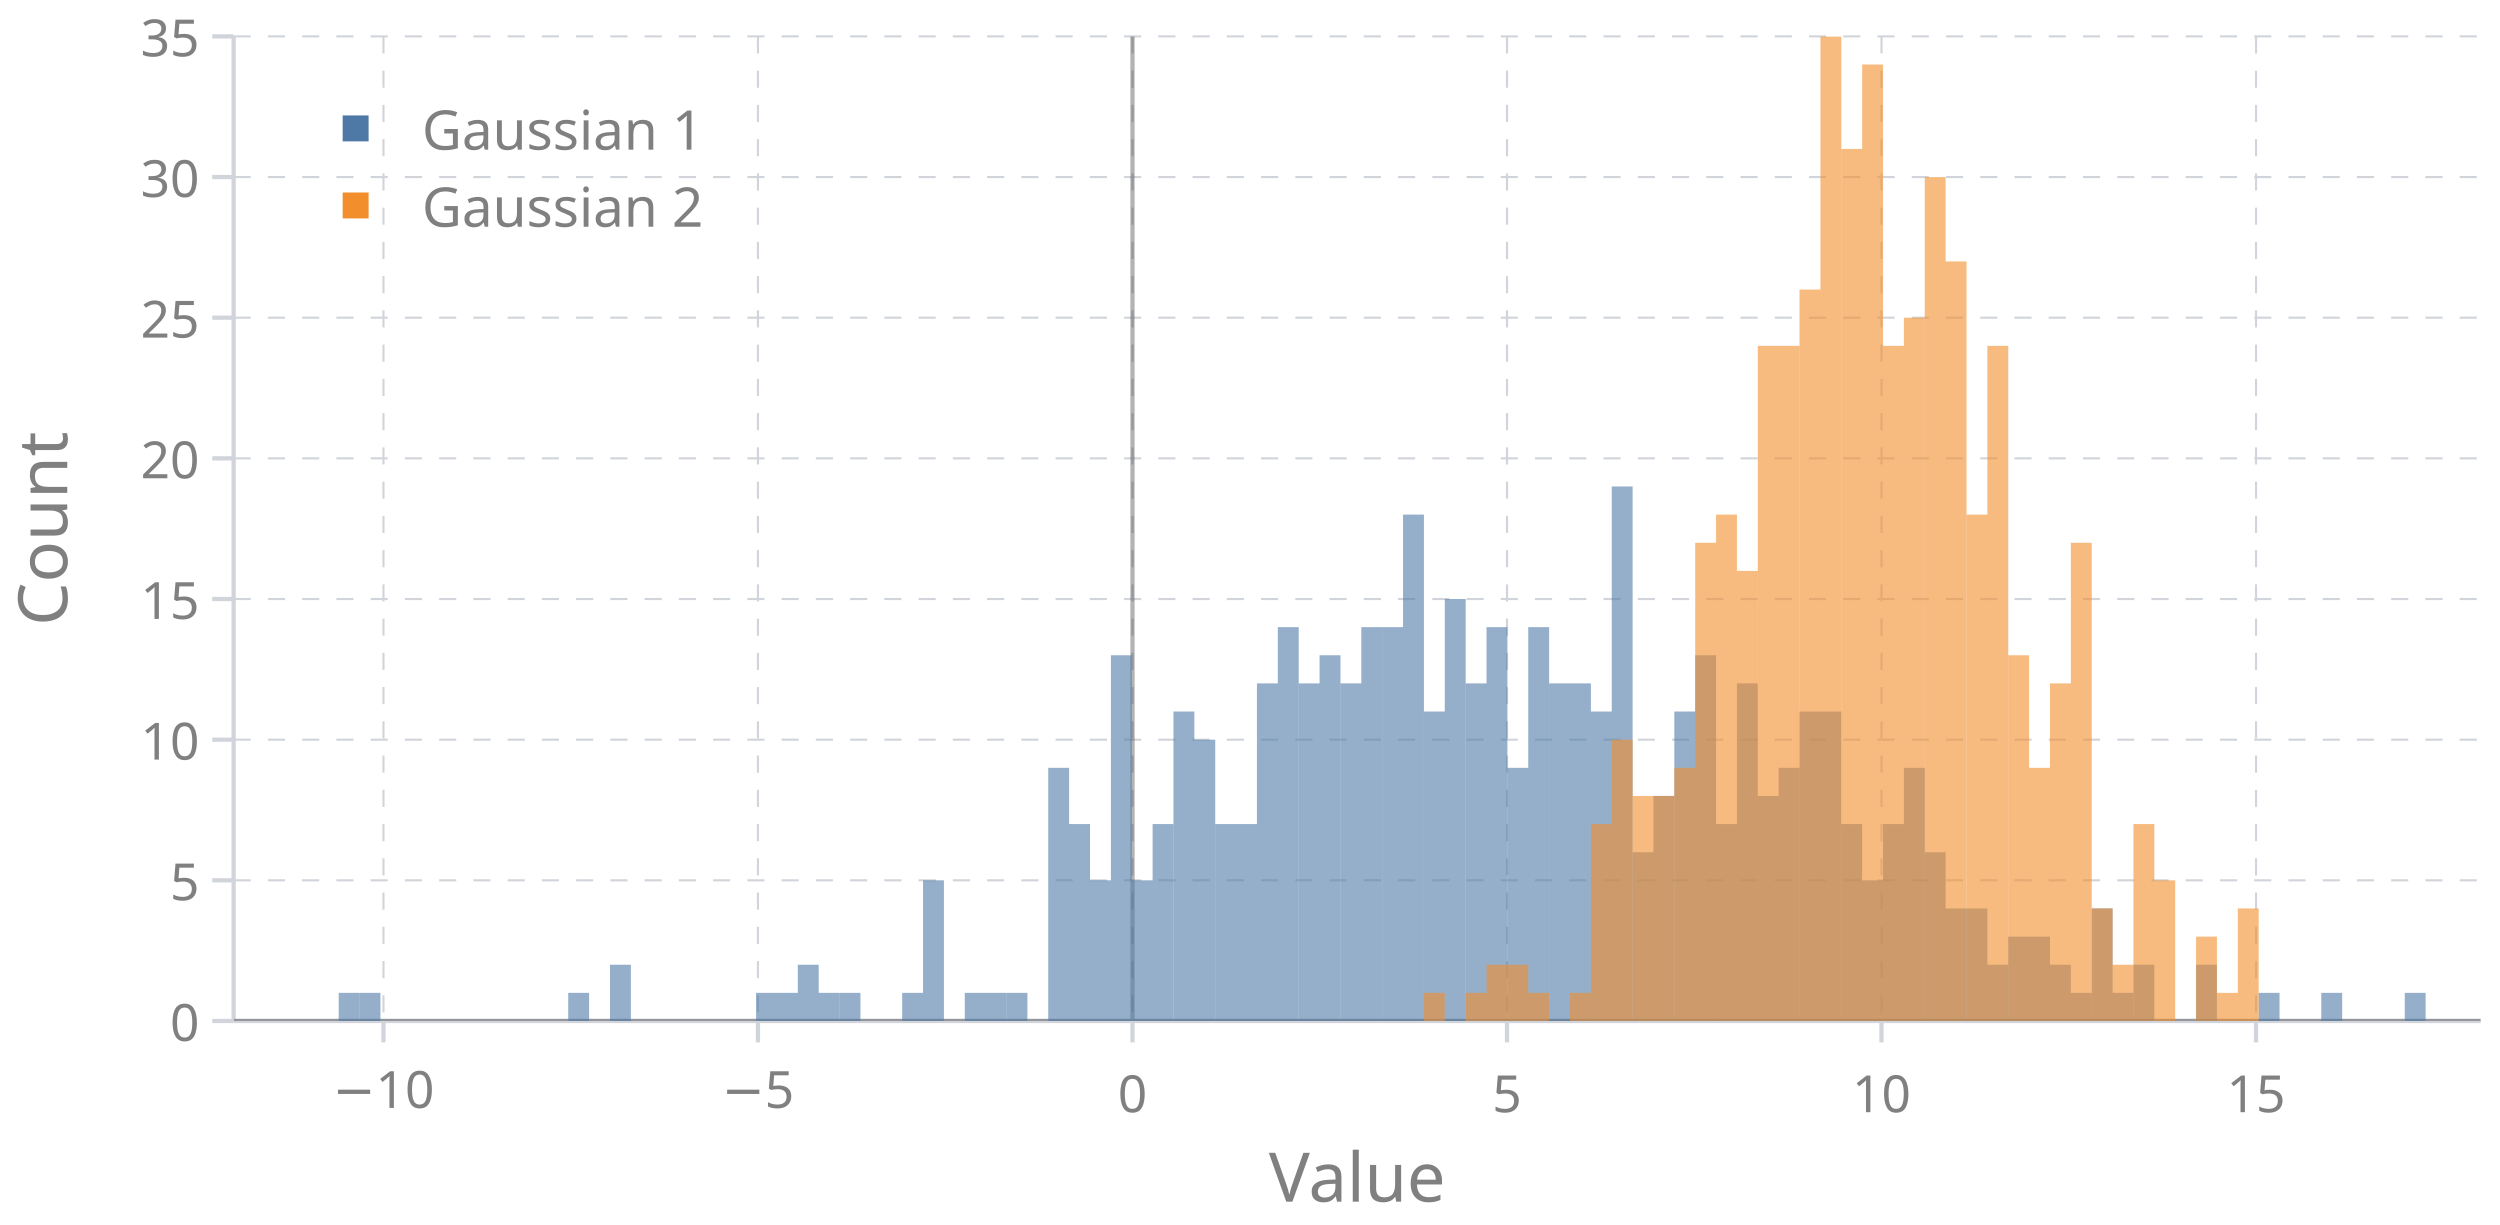
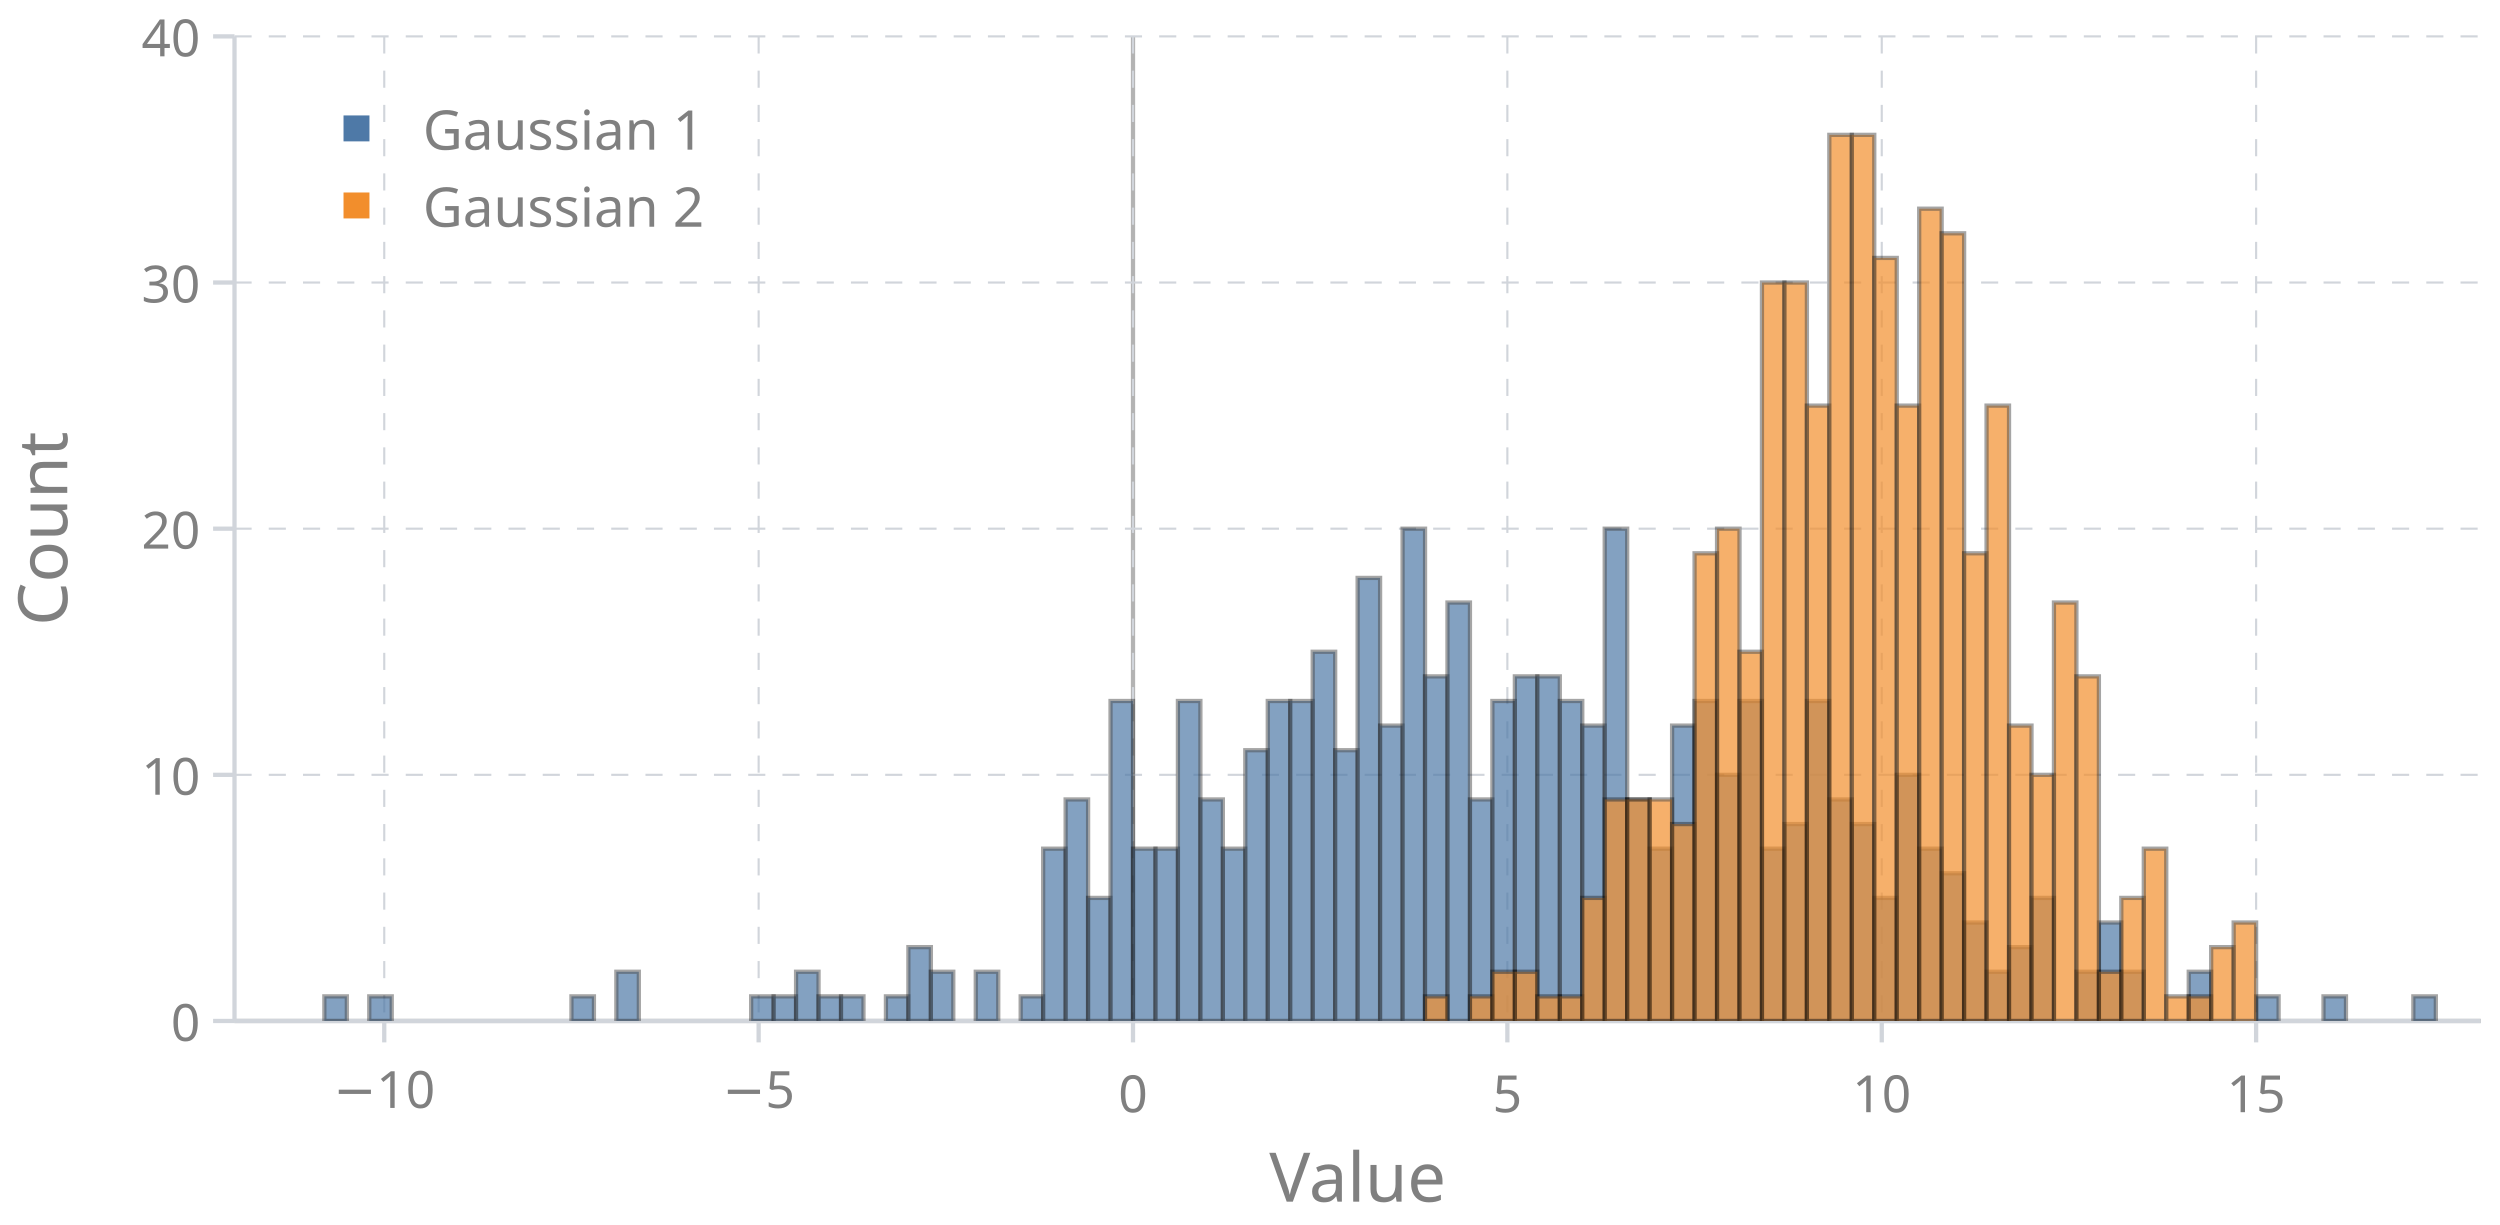
- <svg xmlns="http://www.w3.org/2000/svg" width="584" height="286" fill="gray" font-family="system-ui, sans-serif" font-size="16" viewBox="8.5 11.5 584 286">
+ <svg xmlns="http://www.w3.org/2000/svg" fill="rgb(128, 128, 128)" font-family="system-ui, sans-serif" font-size="16" viewBox="8.5 11.5 584 286" width="584" height="286">
  <defs>
-     <clipPath id="a">
-       <path d="M63.08 20H588v230H63.08z" />
+     <clipPath id="histogram-clip-1053150e-7093-4268-8477-145a706df3ff">
+       <rect x="63.28" y="20" width="524.72" height="230" />
    </clipPath>
  </defs>
-   <g class="x-axis" style="--tick-font-default:clamp(12px, calc(0.03 * 100cqmin), 0.8em)">
-     <path stroke="#d1d5db" d="M63.08 250H588" />
-     <g class="tick">
-       <path stroke="#d1d5db" stroke-dasharray="4" stroke-width=".5" d="M98.08 20v230" />
-       <path stroke="#d1d5db" d="M98.08 250v5" />
-       <text y="12" dominant-baseline="hanging" font-size="12" text-anchor="middle" transform="translate(98.08 250)">
+   <line class="zero-line" x1="273.17" x2="273.17" y1="20" y2="250" stroke="rgb(0, 0, 0)" opacity="0.3" />
+   <line class="zero-line" x1="63.28" x2="588" y1="250" y2="250" stroke="rgb(0, 0, 0)" opacity="0.3" />
+   <g class="x-axis" style="--tick-font-default: clamp(12px, calc(0.03 * 100cqmin), 0.8em);">
+     <line x1="63.28" x2="588" y1="250" y2="250" stroke="rgb(209, 213, 219)" />
+     <g class="tick" transform="translate(98.26, 250)">
+       <line y1="-230" y2="0" stroke="rgb(209, 213, 219)" stroke-dasharray="4" stroke-width="0.5" />
+       <line y1="0" y2="5" stroke="rgb(209, 213, 219)" />
+       <text x="0" y="12" text-anchor="middle" dominant-baseline="hanging" font-size="12">
        <tspan x="0" dy="0">−10</tspan>
      </text>
    </g>
-     <g class="tick">
-       <path stroke="#d1d5db" stroke-dasharray="4" stroke-width=".5" d="M185.56 20v230" />
-       <path stroke="#d1d5db" d="M185.56 250v5" />
-       <text y="12" dominant-baseline="hanging" font-size="12" text-anchor="middle" transform="translate(185.56 250)">
+     <g class="tick" transform="translate(185.72, 250)">
+       <line y1="-230" y2="0" stroke="rgb(209, 213, 219)" stroke-dasharray="4" stroke-width="0.5" />
+       <line y1="0" y2="5" stroke="rgb(209, 213, 219)" />
+       <text x="0" y="12" text-anchor="middle" dominant-baseline="hanging" font-size="12">
        <tspan x="0" dy="0">−5</tspan>
      </text>
    </g>
-     <g class="tick">
-       <path stroke="#d1d5db" stroke-dasharray="4" stroke-width=".5" d="M273.05 20v230" />
-       <path stroke="#d1d5db" d="M273.05 250v5" />
-       <text y="12" dominant-baseline="hanging" font-size="12" text-anchor="middle" transform="translate(273.05 250)">
+     <g class="tick" transform="translate(273.17, 250)">
+       <line y1="-230" y2="0" stroke="rgb(209, 213, 219)" stroke-dasharray="4" stroke-width="0.5" />
+       <line y1="0" y2="5" stroke="rgb(209, 213, 219)" />
+       <text x="0" y="12" text-anchor="middle" dominant-baseline="hanging" font-size="12">
        <tspan x="0" dy="0">0</tspan>
      </text>
    </g>
-     <g class="tick">
-       <path stroke="#d1d5db" stroke-dasharray="4" stroke-width=".5" d="M360.54 20v230" />
-       <path stroke="#d1d5db" d="M360.54 250v5" />
-       <text y="12" dominant-baseline="hanging" font-size="12" text-anchor="middle" transform="translate(360.54 250)">
+     <g class="tick" transform="translate(360.62, 250)">
+       <line y1="-230" y2="0" stroke="rgb(209, 213, 219)" stroke-dasharray="4" stroke-width="0.5" />
+       <line y1="0" y2="5" stroke="rgb(209, 213, 219)" />
+       <text x="0" y="12" text-anchor="middle" dominant-baseline="hanging" font-size="12">
        <tspan x="0" dy="0">5</tspan>
      </text>
    </g>
-     <g class="tick">
-       <path stroke="#d1d5db" stroke-dasharray="4" stroke-width=".5" d="M448.02 20v230" />
-       <path stroke="#d1d5db" d="M448.02 250v5" />
-       <text y="12" dominant-baseline="hanging" font-size="12" text-anchor="middle" transform="translate(448.02 250)">
+     <g class="tick" transform="translate(448.08, 250)">
+       <line y1="-230" y2="0" stroke="rgb(209, 213, 219)" stroke-dasharray="4" stroke-width="0.5" />
+       <line y1="0" y2="5" stroke="rgb(209, 213, 219)" />
+       <text x="0" y="12" text-anchor="middle" dominant-baseline="hanging" font-size="12">
        <tspan x="0" dy="0">10</tspan>
      </text>
    </g>
-     <g class="tick">
-       <path stroke="#d1d5db" stroke-dasharray="4" stroke-width=".5" d="M535.51 20v230" />
-       <path stroke="#d1d5db" d="M535.51 250v5" />
-       <text y="12" dominant-baseline="hanging" font-size="12" text-anchor="middle" transform="translate(535.51 250)">
+     <g class="tick" transform="translate(535.53, 250)">
+       <line y1="-230" y2="0" stroke="rgb(209, 213, 219)" stroke-dasharray="4" stroke-width="0.5" />
+       <line y1="0" y2="5" stroke="rgb(209, 213, 219)" />
+       <text x="0" y="12" text-anchor="middle" dominant-baseline="hanging" font-size="12">
        <tspan x="0" dy="0">15</tspan>
      </text>
    </g>
-     <text x="325.54" y="286" class="axis-label x-label" dominant-baseline="central" text-anchor="middle">
-       <tspan x="325.54" y="286">
-         <tspan>Value</tspan>
-       </tspan>
-     </text>
-   </g>
-   <g class="y-axis" style="--tick-font-default:clamp(12px, calc(0.03 * 100cqmin), 0.8em)">
-     <path stroke="#d1d5db" d="M63.08 20v230" />
-     <g class="tick">
-       <path stroke="#d1d5db" stroke-dasharray="4" stroke-width=".5" d="M63.08 250H588" />
-       <path stroke="#d1d5db" d="M58.08 250h5" />
-       <text x="-8" dominant-baseline="central" font-size="12" text-anchor="end" transform="translate(63.08 250)">
+     <g>
+       <text dominant-baseline="central" text-anchor="middle" class="axis-label x-label" x="325.64" y="286">
+         <tspan x="325.64" y="286">
+           <tspan>Value</tspan>
+         </tspan>
+       </text>
+     </g>
+   </g>
+   <g class="y-axis" style="--tick-font-default: clamp(12px, calc(0.03 * 100cqmin), 0.8em);">
+     <line x1="63.28" x2="63.28" y1="20" y2="250" stroke="rgb(209, 213, 219)" />
+     <g class="tick" transform="translate(63.28, 250)">
+       <line x1="0" x2="524.72" stroke="rgb(209, 213, 219)" stroke-dasharray="4" stroke-width="0.5" />
+       <line x1="-5" x2="0" stroke="rgb(209, 213, 219)" />
+       <text x="-8" y="0" text-anchor="end" dominant-baseline="central" font-size="12">
        <tspan x="-8" dy="0">0</tspan>
      </text>
    </g>
-     <g class="tick">
-       <path stroke="#d1d5db" stroke-dasharray="4" stroke-width=".5" d="M63.08 217.14H588" />
-       <path stroke="#d1d5db" d="M58.08 217.14h5" />
-       <text x="-8" dominant-baseline="central" font-size="12" text-anchor="end" transform="translate(63.08 217.14)">
-         <tspan x="-8" dy="0">5</tspan>
-       </text>
-     </g>
-     <g class="tick">
-       <path stroke="#d1d5db" stroke-dasharray="4" stroke-width=".5" d="M63.08 184.29H588" />
-       <path stroke="#d1d5db" d="M58.08 184.29h5" />
-       <text x="-8" dominant-baseline="central" font-size="12" text-anchor="end" transform="translate(63.08 184.29)">
+     <g class="tick" transform="translate(63.28, 192.5)">
+       <line x1="0" x2="524.72" stroke="rgb(209, 213, 219)" stroke-dasharray="4" stroke-width="0.5" />
+       <line x1="-5" x2="0" stroke="rgb(209, 213, 219)" />
+       <text x="-8" y="0" text-anchor="end" dominant-baseline="central" font-size="12">
        <tspan x="-8" dy="0">10</tspan>
      </text>
    </g>
-     <g class="tick">
-       <path stroke="#d1d5db" stroke-dasharray="4" stroke-width=".5" d="M63.08 151.43H588" />
-       <path stroke="#d1d5db" d="M58.08 151.43h5" />
-       <text x="-8" dominant-baseline="central" font-size="12" text-anchor="end" transform="translate(63.08 151.43)">
-         <tspan x="-8" dy="0">15</tspan>
-       </text>
-     </g>
-     <g class="tick">
-       <path stroke="#d1d5db" stroke-dasharray="4" stroke-width=".5" d="M63.08 118.57H588" />
-       <path stroke="#d1d5db" d="M58.08 118.57h5" />
-       <text x="-8" dominant-baseline="central" font-size="12" text-anchor="end" transform="translate(63.08 118.57)">
+     <g class="tick" transform="translate(63.28, 135)">
+       <line x1="0" x2="524.72" stroke="rgb(209, 213, 219)" stroke-dasharray="4" stroke-width="0.5" />
+       <line x1="-5" x2="0" stroke="rgb(209, 213, 219)" />
+       <text x="-8" y="0" text-anchor="end" dominant-baseline="central" font-size="12">
        <tspan x="-8" dy="0">20</tspan>
      </text>
    </g>
-     <g class="tick">
-       <path stroke="#d1d5db" stroke-dasharray="4" stroke-width=".5" d="M63.08 85.71H588" />
-       <path stroke="#d1d5db" d="M58.08 85.71h5" />
-       <text x="-8" dominant-baseline="central" font-size="12" text-anchor="end" transform="translate(63.08 85.71)">
-         <tspan x="-8" dy="0">25</tspan>
-       </text>
-     </g>
-     <g class="tick">
-       <path stroke="#d1d5db" stroke-dasharray="4" stroke-width=".5" d="M63.08 52.86H588" />
-       <path stroke="#d1d5db" d="M58.08 52.86h5" />
-       <text x="-8" dominant-baseline="central" font-size="12" text-anchor="end" transform="translate(63.08 52.86)">
+     <g class="tick" transform="translate(63.28, 77.5)">
+       <line x1="0" x2="524.72" stroke="rgb(209, 213, 219)" stroke-dasharray="4" stroke-width="0.5" />
+       <line x1="-5" x2="0" stroke="rgb(209, 213, 219)" />
+       <text x="-8" y="0" text-anchor="end" dominant-baseline="central" font-size="12">
        <tspan x="-8" dy="0">30</tspan>
      </text>
    </g>
-     <g class="tick">
-       <path stroke="#d1d5db" stroke-dasharray="4" stroke-width=".5" d="M63.08 20H588" />
-       <path stroke="#d1d5db" d="M58.08 20h5" />
-       <text x="-8" dominant-baseline="central" font-size="12" text-anchor="end" transform="translate(63.08 20)">
-         <tspan x="-8" dy="0">35</tspan>
-       </text>
-     </g>
-     <text x="18" y="135" class="axis-label y-label" dominant-baseline="central" text-anchor="middle" transform="rotate(-90 18 135)">
-       <tspan x="18" y="135">
-         <tspan>Count</tspan>
-       </tspan>
-     </text>
-   </g>
-   <g stroke="#000" clip-path="url(#a)">
-     <path d="M273.05 20v230m-209.97 0H588" class="zero-line" opacity=".3" />
-   </g>
-   <g fill="#4e79a7" class="bar-series" clip-path="url(#a)">
-     <path d="M87.62 243.43h4.88V250h-4.88Z" opacity=".6" />
-     <path d="M92.49 243.43h4.88V250h-4.88Zm48.75 0h4.88V250h-4.88Zm9.75-6.57h4.88V250h-4.88Zm34.13 6.57H190V250h-4.88Z" opacity=".6" />
-     <path d="M189.99 243.43h4.88V250h-4.88Zm4.88-6.57h4.88V250h-4.88Zm4.88 6.57h4.88V250h-4.88Z" opacity=".6" />
-     <path d="M204.62 243.43h4.88V250h-4.88Zm14.63 0h4.88V250h-4.88Z" opacity=".6" />
-     <path d="M224.12 217.14H229V250h-4.88Zm9.75 26.29h4.88V250h-4.88Zm4.88 0h4.88V250h-4.88Z" opacity=".6" />
-     <path d="M243.62 243.43h4.88V250h-4.88Zm9.75-52.57h4.88V250h-4.88Zm4.88 13.14h4.88v46h-4.88Z" opacity=".6" />
-     <path d="M263.12 217.14H268V250h-4.88Zm4.88-52.57h4.88V250H268Z" opacity=".6" />
-     <path d="M272.87 217.14h4.88V250h-4.88Zm4.88-13.14h4.88v46h-4.88Z" opacity=".6" />
-     <path d="M282.62 177.71h4.88V250h-4.88Zm4.88 6.58h4.88V250h-4.88Z" opacity=".6" />
-     <path d="M292.37 204h4.88v46h-4.88Zm4.88 0h4.88v46h-4.88Z" opacity=".6" />
-     <path d="M302.12 171.14H307V250h-4.88ZM307 158h4.88v92H307Z" opacity=".6" />
-     <path d="M311.87 171.14h4.88V250h-4.88Zm4.88-6.57h4.88V250h-4.88Z" opacity=".6" />
-     <path d="M321.62 171.14h4.88V250h-4.88ZM326.5 158h4.88v92h-4.88Z" opacity=".6" />
-     <path d="M331.37 158h4.88v92h-4.88Zm4.88-26.29h4.88V250h-4.88Z" opacity=".6" />
-     <path d="M341.12 177.71H346V250h-4.88Zm4.88-26.28h4.88V250H346Z" opacity=".6" />
-     <path d="M350.87 171.14h4.88V250h-4.88Zm4.88-13.14h4.88v92h-4.88Z" opacity=".6" />
-     <path d="M360.62 190.86h4.88V250h-4.88ZM365.5 158h4.88v92h-4.88Z" opacity=".6" />
-     <path d="M370.37 171.14h4.88V250h-4.88Zm4.88 0h4.88V250h-4.88Z" opacity=".6" />
-     <path d="M380.12 177.71H385V250h-4.88Zm4.88-52.57h4.88V250H385Z" opacity=".6" />
-     <path d="M389.87 210.57h4.88V250h-4.88Zm4.88-13.14h4.88V250h-4.88Z" opacity=".6" />
-     <path d="M399.62 177.71h4.88V250h-4.88Zm4.88-13.14h4.88V250h-4.88Z" opacity=".6" />
-     <path d="M409.37 204h4.88v46h-4.88Zm4.88-32.86h4.88V250h-4.88Z" opacity=".6" />
-     <path d="M419.12 197.43H424V250h-4.88Zm4.88-6.57h4.88V250H424Z" opacity=".6" />
-     <path d="M428.87 177.71h4.88V250h-4.88Zm4.88 0h4.88V250h-4.88Z" opacity=".6" />
-     <path d="M438.62 204h4.88v46h-4.88Zm4.88 13.14h4.88V250h-4.88Z" opacity=".6" />
-     <path d="M448.37 204h4.88v46h-4.88Zm4.88-13.14h4.88V250h-4.88Z" opacity=".6" />
-     <path d="M458.12 210.57H463V250h-4.88Zm4.88 13.14h4.88V250H463Z" opacity=".6" />
-     <path d="M467.87 223.71h4.88V250h-4.88Zm4.88 13.15h4.88V250h-4.88Z" opacity=".6" />
-     <path d="M477.62 230.29h4.88V250h-4.88Zm4.88 0h4.88V250h-4.88Z" opacity=".6" />
-     <path d="M487.37 236.86h4.88V250h-4.88Zm4.88 6.57h4.88V250h-4.88Z" opacity=".6" />
-     <path d="M497.12 223.71H502V250h-4.88Zm4.88 19.72h4.88V250H502Z" opacity=".6" />
-     <path d="M506.87 236.86h4.88V250h-4.88Zm14.63 0h4.88V250h-4.88Zm14.62 6.57H541V250h-4.88Zm14.63 0h4.88V250h-4.88Zm19.5 0h4.88V250h-4.88Z" opacity=".6" />
-   </g>
-   <g fill="#f28e2c" class="bar-series" clip-path="url(#a)">
-     <path d="M341.12 243.43H346V250h-4.88Zm9.75 0h4.88V250h-4.88Zm4.88-6.57h4.88V250h-4.88Z" opacity=".6" />
-     <path d="M360.62 236.86h4.88V250h-4.88Zm4.88 6.57h4.88V250h-4.88Zm9.75 0h4.88V250h-4.88Z" opacity=".6" />
-     <path d="M380.12 204H385v46h-4.88Zm4.88-19.71h4.88V250H385Z" opacity=".6" />
-     <path d="M389.87 197.43h4.88V250h-4.88Zm4.88 0h4.88V250h-4.88Z" opacity=".6" />
-     <path d="M399.62 190.86h4.88V250h-4.88Zm4.88-52.57h4.88V250h-4.88Z" opacity=".6" />
-     <path d="M409.37 131.71h4.88V250h-4.88Zm4.88 13.15h4.88V250h-4.88Z" opacity=".6" />
-     <path d="M419.12 92.29H424V250h-4.88Zm4.88 0h4.88V250H424Z" opacity=".6" />
-     <path d="M428.87 79.14h4.88V250h-4.88ZM433.75 20h4.88v230h-4.88Z" opacity=".6" />
-     <path d="M438.62 46.29h4.88V250h-4.88Zm4.88-19.72h4.88V250h-4.88Z" opacity=".6" />
-     <path d="M448.37 92.29h4.88V250h-4.88Zm4.88-6.58h4.88V250h-4.88Z" opacity=".6" />
-     <path d="M458.12 52.86H463V250h-4.88ZM463 72.57h4.88V250H463Z" opacity=".6" />
-     <path d="M467.87 131.71h4.88V250h-4.88Zm4.88-39.42h4.88V250h-4.88Z" opacity=".6" />
-     <path d="M477.62 164.57h4.88V250h-4.88Zm4.88 26.29h4.88V250h-4.88Z" opacity=".6" />
-     <path d="M487.37 171.14h4.88V250h-4.88Zm4.88-32.85h4.88V250h-4.88Z" opacity=".6" />
-     <path d="M497.12 223.71H502V250h-4.88Zm4.88 13.15h4.88V250H502Z" opacity=".6" />
-     <path d="M506.87 204h4.88v46h-4.88Zm4.88 13.14h4.88V250h-4.88Zm9.75 13.15h4.88V250h-4.88Z" opacity=".6" />
-     <path d="M526.37 243.43h4.88V250h-4.88Zm4.88-19.72h4.88V250h-4.88Z" opacity=".6" />
-   </g>
-   <g clip-path="url(#b)">
-     <clipPath id="b">
-       <path d="M75.08 32h106.78v37H75.08z" />
+     <g class="tick" transform="translate(63.28, 20)">
+       <line x1="0" x2="524.72" stroke="rgb(209, 213, 219)" stroke-dasharray="4" stroke-width="0.5" />
+       <line x1="-5" x2="0" stroke="rgb(209, 213, 219)" />
+       <text x="-8" y="0" text-anchor="end" dominant-baseline="central" font-size="12">
+         <tspan x="-8" dy="0">40</tspan>
+       </text>
+     </g>
+     <g transform="rotate(-90, 18, 135)">
+       <text dominant-baseline="central" text-anchor="middle" class="axis-label y-label" x="18" y="135">
+         <tspan x="18" y="135">
+           <tspan>Count</tspan>
+         </tspan>
+       </text>
+     </g>
+   </g>
+   <defs />
+   <g class="histogram-series" clip-path="url(#histogram-clip-1053150e-7093-4268-8477-145a706df3ff)">
+     <path d="M84.27,244.25h5.25v5.75h-5.25Z" fill="rgb(78, 121, 167)" opacity="0.7" stroke="rgb(0, 0, 0)" stroke-opacity="0.5" />
+     <path d="M94.76,244.25h5.25v5.75h-5.25Z" fill="rgb(78, 121, 167)" opacity="0.7" stroke="rgb(0, 0, 0)" stroke-opacity="0.5" />
+     <path d="M141.99,244.25h5.25v5.75h-5.25Z" fill="rgb(78, 121, 167)" opacity="0.7" stroke="rgb(0, 0, 0)" stroke-opacity="0.5" />
+     <path d="M152.48,238.5h5.25v11.5h-5.25Z" fill="rgb(78, 121, 167)" opacity="0.7" stroke="rgb(0, 0, 0)" stroke-opacity="0.5" />
+     <path d="M183.97,244.25h5.25v5.75h-5.25Z" fill="rgb(78, 121, 167)" opacity="0.7" stroke="rgb(0, 0, 0)" stroke-opacity="0.5" />
+     <path d="M189.21,244.25h5.25v5.75h-5.25Z" fill="rgb(78, 121, 167)" opacity="0.7" stroke="rgb(0, 0, 0)" stroke-opacity="0.5" />
+     <path d="M194.46,238.5h5.25v11.5h-5.25Z" fill="rgb(78, 121, 167)" opacity="0.7" stroke="rgb(0, 0, 0)" stroke-opacity="0.5" />
+     <path d="M199.71,244.25h5.25v5.75h-5.25Z" fill="rgb(78, 121, 167)" opacity="0.7" stroke="rgb(0, 0, 0)" stroke-opacity="0.5" />
+     <path d="M204.96,244.25h5.25v5.75h-5.25Z" fill="rgb(78, 121, 167)" opacity="0.7" stroke="rgb(0, 0, 0)" stroke-opacity="0.5" />
+     <path d="M215.45,244.25h5.25v5.75h-5.25Z" fill="rgb(78, 121, 167)" opacity="0.7" stroke="rgb(0, 0, 0)" stroke-opacity="0.5" />
+     <path d="M220.7,232.75h5.25v17.25h-5.25Z" fill="rgb(78, 121, 167)" opacity="0.7" stroke="rgb(0, 0, 0)" stroke-opacity="0.5" />
+     <path d="M225.94,238.5h5.25v11.5h-5.25Z" fill="rgb(78, 121, 167)" opacity="0.7" stroke="rgb(0, 0, 0)" stroke-opacity="0.5" />
+     <path d="M236.44,238.5h5.25v11.5h-5.25Z" fill="rgb(78, 121, 167)" opacity="0.7" stroke="rgb(0, 0, 0)" stroke-opacity="0.5" />
+     <path d="M246.93,244.25h5.25v5.75h-5.25Z" fill="rgb(78, 121, 167)" opacity="0.7" stroke="rgb(0, 0, 0)" stroke-opacity="0.5" />
+     <path d="M252.18,209.75h5.25v40.25h-5.25Z" fill="rgb(78, 121, 167)" opacity="0.7" stroke="rgb(0, 0, 0)" stroke-opacity="0.5" />
+     <path d="M257.43,198.25h5.25v51.75h-5.25Z" fill="rgb(78, 121, 167)" opacity="0.7" stroke="rgb(0, 0, 0)" stroke-opacity="0.5" />
+     <path d="M262.67,221.25h5.25v28.75h-5.25Z" fill="rgb(78, 121, 167)" opacity="0.7" stroke="rgb(0, 0, 0)" stroke-opacity="0.5" />
+     <path d="M267.92,175.25h5.25v74.75h-5.25Z" fill="rgb(78, 121, 167)" opacity="0.7" stroke="rgb(0, 0, 0)" stroke-opacity="0.5" />
+     <path d="M273.17,209.75h5.25v40.25h-5.25Z" fill="rgb(78, 121, 167)" opacity="0.7" stroke="rgb(0, 0, 0)" stroke-opacity="0.5" />
+     <path d="M278.42,209.75h5.25v40.25h-5.25Z" fill="rgb(78, 121, 167)" opacity="0.7" stroke="rgb(0, 0, 0)" stroke-opacity="0.5" />
+     <path d="M283.66,175.25h5.25v74.75h-5.25Z" fill="rgb(78, 121, 167)" opacity="0.7" stroke="rgb(0, 0, 0)" stroke-opacity="0.5" />
+     <path d="M288.91,198.25h5.25v51.75h-5.25Z" fill="rgb(78, 121, 167)" opacity="0.7" stroke="rgb(0, 0, 0)" stroke-opacity="0.5" />
+     <path d="M294.16,209.75h5.25v40.25h-5.25Z" fill="rgb(78, 121, 167)" opacity="0.7" stroke="rgb(0, 0, 0)" stroke-opacity="0.5" />
+     <path d="M299.4,186.75h5.25v63.25h-5.25Z" fill="rgb(78, 121, 167)" opacity="0.7" stroke="rgb(0, 0, 0)" stroke-opacity="0.5" />
+     <path d="M304.65,175.25h5.25v74.75h-5.25Z" fill="rgb(78, 121, 167)" opacity="0.7" stroke="rgb(0, 0, 0)" stroke-opacity="0.5" />
+     <path d="M309.9,175.25h5.25v74.75h-5.25Z" fill="rgb(78, 121, 167)" opacity="0.7" stroke="rgb(0, 0, 0)" stroke-opacity="0.5" />
+     <path d="M315.15,163.75h5.25v86.25h-5.25Z" fill="rgb(78, 121, 167)" opacity="0.7" stroke="rgb(0, 0, 0)" stroke-opacity="0.5" />
+     <path d="M320.39,186.75h5.25v63.25h-5.25Z" fill="rgb(78, 121, 167)" opacity="0.7" stroke="rgb(0, 0, 0)" stroke-opacity="0.5" />
+     <path d="M325.64,146.5h5.25v103.5h-5.25Z" fill="rgb(78, 121, 167)" opacity="0.7" stroke="rgb(0, 0, 0)" stroke-opacity="0.5" />
+     <path d="M330.89,181h5.25v69h-5.25Z" fill="rgb(78, 121, 167)" opacity="0.7" stroke="rgb(0, 0, 0)" stroke-opacity="0.5" />
+     <path d="M336.14,135h5.25v115h-5.25Z" fill="rgb(78, 121, 167)" opacity="0.7" stroke="rgb(0, 0, 0)" stroke-opacity="0.5" />
+     <path d="M341.38,169.5h5.25v80.5h-5.25Z" fill="rgb(78, 121, 167)" opacity="0.7" stroke="rgb(0, 0, 0)" stroke-opacity="0.5" />
+     <path d="M346.63,152.25h5.25v97.75h-5.25Z" fill="rgb(78, 121, 167)" opacity="0.7" stroke="rgb(0, 0, 0)" stroke-opacity="0.5" />
+     <path d="M351.88,198.25h5.25v51.75h-5.25Z" fill="rgb(78, 121, 167)" opacity="0.7" stroke="rgb(0, 0, 0)" stroke-opacity="0.5" />
+     <path d="M357.12,175.25h5.25v74.75h-5.25Z" fill="rgb(78, 121, 167)" opacity="0.7" stroke="rgb(0, 0, 0)" stroke-opacity="0.5" />
+     <path d="M362.37,169.5h5.25v80.5h-5.25Z" fill="rgb(78, 121, 167)" opacity="0.7" stroke="rgb(0, 0, 0)" stroke-opacity="0.5" />
+     <path d="M367.62,169.5h5.25v80.5h-5.25Z" fill="rgb(78, 121, 167)" opacity="0.7" stroke="rgb(0, 0, 0)" stroke-opacity="0.5" />
+     <path d="M372.87,175.25h5.25v74.75h-5.25Z" fill="rgb(78, 121, 167)" opacity="0.7" stroke="rgb(0, 0, 0)" stroke-opacity="0.5" />
+     <path d="M378.11,181h5.25v69h-5.25Z" fill="rgb(78, 121, 167)" opacity="0.7" stroke="rgb(0, 0, 0)" stroke-opacity="0.5" />
+     <path d="M383.36,135h5.25v115h-5.25Z" fill="rgb(78, 121, 167)" opacity="0.7" stroke="rgb(0, 0, 0)" stroke-opacity="0.5" />
+     <path d="M388.61,198.25h5.25v51.75h-5.25Z" fill="rgb(78, 121, 167)" opacity="0.7" stroke="rgb(0, 0, 0)" stroke-opacity="0.5" />
+     <path d="M393.85,209.75h5.25v40.25h-5.25Z" fill="rgb(78, 121, 167)" opacity="0.7" stroke="rgb(0, 0, 0)" stroke-opacity="0.5" />
+     <path d="M399.1,181h5.25v69h-5.25Z" fill="rgb(78, 121, 167)" opacity="0.7" stroke="rgb(0, 0, 0)" stroke-opacity="0.5" />
+     <path d="M404.35,175.25h5.25v74.75h-5.25Z" fill="rgb(78, 121, 167)" opacity="0.7" stroke="rgb(0, 0, 0)" stroke-opacity="0.5" />
+     <path d="M409.6,192.5h5.25v57.5h-5.25Z" fill="rgb(78, 121, 167)" opacity="0.7" stroke="rgb(0, 0, 0)" stroke-opacity="0.5" />
+     <path d="M414.84,175.25h5.25v74.75h-5.25Z" fill="rgb(78, 121, 167)" opacity="0.7" stroke="rgb(0, 0, 0)" stroke-opacity="0.5" />
+     <path d="M420.09,209.75h5.25v40.25h-5.25Z" fill="rgb(78, 121, 167)" opacity="0.7" stroke="rgb(0, 0, 0)" stroke-opacity="0.5" />
+     <path d="M425.34,204h5.25v46h-5.25Z" fill="rgb(78, 121, 167)" opacity="0.7" stroke="rgb(0, 0, 0)" stroke-opacity="0.5" />
+     <path d="M430.58,175.25h5.25v74.75h-5.25Z" fill="rgb(78, 121, 167)" opacity="0.7" stroke="rgb(0, 0, 0)" stroke-opacity="0.5" />
+     <path d="M435.83,198.25h5.25v51.75h-5.25Z" fill="rgb(78, 121, 167)" opacity="0.7" stroke="rgb(0, 0, 0)" stroke-opacity="0.5" />
+     <path d="M441.08,204h5.25v46h-5.25Z" fill="rgb(78, 121, 167)" opacity="0.7" stroke="rgb(0, 0, 0)" stroke-opacity="0.5" />
+     <path d="M446.33,221.25h5.25v28.75h-5.25Z" fill="rgb(78, 121, 167)" opacity="0.7" stroke="rgb(0, 0, 0)" stroke-opacity="0.5" />
+     <path d="M451.57,192.5h5.25v57.5h-5.25Z" fill="rgb(78, 121, 167)" opacity="0.7" stroke="rgb(0, 0, 0)" stroke-opacity="0.5" />
+     <path d="M456.82,209.75h5.25v40.25h-5.25Z" fill="rgb(78, 121, 167)" opacity="0.7" stroke="rgb(0, 0, 0)" stroke-opacity="0.5" />
+     <path d="M462.07,215.5h5.25v34.5h-5.25Z" fill="rgb(78, 121, 167)" opacity="0.7" stroke="rgb(0, 0, 0)" stroke-opacity="0.5" />
+     <path d="M467.31,227h5.25v23h-5.25Z" fill="rgb(78, 121, 167)" opacity="0.7" stroke="rgb(0, 0, 0)" stroke-opacity="0.5" />
+     <path d="M472.56,238.5h5.25v11.5h-5.25Z" fill="rgb(78, 121, 167)" opacity="0.7" stroke="rgb(0, 0, 0)" stroke-opacity="0.5" />
+     <path d="M477.81,232.75h5.25v17.25h-5.25Z" fill="rgb(78, 121, 167)" opacity="0.7" stroke="rgb(0, 0, 0)" stroke-opacity="0.5" />
+     <path d="M483.06,221.25h5.25v28.75h-5.25Z" fill="rgb(78, 121, 167)" opacity="0.7" stroke="rgb(0, 0, 0)" stroke-opacity="0.5" />
+     <path d="M493.55,238.5h5.25v11.5h-5.25Z" fill="rgb(78, 121, 167)" opacity="0.7" stroke="rgb(0, 0, 0)" stroke-opacity="0.5" />
+     <path d="M498.8,227h5.25v23h-5.25Z" fill="rgb(78, 121, 167)" opacity="0.7" stroke="rgb(0, 0, 0)" stroke-opacity="0.5" />
+     <path d="M504.04,238.5h5.25v11.5h-5.25Z" fill="rgb(78, 121, 167)" opacity="0.7" stroke="rgb(0, 0, 0)" stroke-opacity="0.5" />
+     <path d="M519.79,238.5h5.25v11.5h-5.25Z" fill="rgb(78, 121, 167)" opacity="0.7" stroke="rgb(0, 0, 0)" stroke-opacity="0.5" />
+     <path d="M535.53,244.25h5.25v5.75h-5.25Z" fill="rgb(78, 121, 167)" opacity="0.7" stroke="rgb(0, 0, 0)" stroke-opacity="0.5" />
+     <path d="M551.27,244.25h5.25v5.75h-5.25Z" fill="rgb(78, 121, 167)" opacity="0.7" stroke="rgb(0, 0, 0)" stroke-opacity="0.5" />
+     <path d="M572.26,244.25h5.25v5.75h-5.25Z" fill="rgb(78, 121, 167)" opacity="0.7" stroke="rgb(0, 0, 0)" stroke-opacity="0.5" />
+   </g>
+   <g class="histogram-series" clip-path="url(#histogram-clip-1053150e-7093-4268-8477-145a706df3ff)">
+     <path d="M341.38,244.25h5.25v5.75h-5.25Z" fill="rgb(242, 142, 44)" opacity="0.7" stroke="rgb(0, 0, 0)" stroke-opacity="0.5" />
+     <path d="M351.88,244.25h5.25v5.75h-5.25Z" fill="rgb(242, 142, 44)" opacity="0.7" stroke="rgb(0, 0, 0)" stroke-opacity="0.5" />
+     <path d="M357.12,238.5h5.25v11.5h-5.25Z" fill="rgb(242, 142, 44)" opacity="0.7" stroke="rgb(0, 0, 0)" stroke-opacity="0.5" />
+     <path d="M362.37,238.5h5.25v11.5h-5.25Z" fill="rgb(242, 142, 44)" opacity="0.7" stroke="rgb(0, 0, 0)" stroke-opacity="0.5" />
+     <path d="M367.62,244.25h5.25v5.75h-5.25Z" fill="rgb(242, 142, 44)" opacity="0.7" stroke="rgb(0, 0, 0)" stroke-opacity="0.5" />
+     <path d="M372.87,244.25h5.25v5.75h-5.25Z" fill="rgb(242, 142, 44)" opacity="0.7" stroke="rgb(0, 0, 0)" stroke-opacity="0.5" />
+     <path d="M378.11,221.25h5.25v28.75h-5.25Z" fill="rgb(242, 142, 44)" opacity="0.7" stroke="rgb(0, 0, 0)" stroke-opacity="0.5" />
+     <path d="M383.36,198.25h5.25v51.75h-5.25Z" fill="rgb(242, 142, 44)" opacity="0.7" stroke="rgb(0, 0, 0)" stroke-opacity="0.5" />
+     <path d="M388.61,198.25h5.25v51.75h-5.25Z" fill="rgb(242, 142, 44)" opacity="0.7" stroke="rgb(0, 0, 0)" stroke-opacity="0.5" />
+     <path d="M393.85,198.25h5.25v51.75h-5.25Z" fill="rgb(242, 142, 44)" opacity="0.7" stroke="rgb(0, 0, 0)" stroke-opacity="0.5" />
+     <path d="M399.1,204h5.25v46h-5.25Z" fill="rgb(242, 142, 44)" opacity="0.7" stroke="rgb(0, 0, 0)" stroke-opacity="0.5" />
+     <path d="M404.35,140.75h5.25v109.25h-5.25Z" fill="rgb(242, 142, 44)" opacity="0.7" stroke="rgb(0, 0, 0)" stroke-opacity="0.5" />
+     <path d="M409.6,135h5.25v115h-5.25Z" fill="rgb(242, 142, 44)" opacity="0.7" stroke="rgb(0, 0, 0)" stroke-opacity="0.5" />
+     <path d="M414.84,163.75h5.25v86.25h-5.25Z" fill="rgb(242, 142, 44)" opacity="0.7" stroke="rgb(0, 0, 0)" stroke-opacity="0.5" />
+     <path d="M420.09,77.5h5.25v172.5h-5.25Z" fill="rgb(242, 142, 44)" opacity="0.7" stroke="rgb(0, 0, 0)" stroke-opacity="0.5" />
+     <path d="M425.34,77.5h5.25v172.5h-5.25Z" fill="rgb(242, 142, 44)" opacity="0.7" stroke="rgb(0, 0, 0)" stroke-opacity="0.5" />
+     <path d="M430.58,106.25h5.25v143.75h-5.25Z" fill="rgb(242, 142, 44)" opacity="0.7" stroke="rgb(0, 0, 0)" stroke-opacity="0.5" />
+     <path d="M435.83,43h5.25v207h-5.25Z" fill="rgb(242, 142, 44)" opacity="0.7" stroke="rgb(0, 0, 0)" stroke-opacity="0.5" />
+     <path d="M441.08,43h5.25v207h-5.25Z" fill="rgb(242, 142, 44)" opacity="0.7" stroke="rgb(0, 0, 0)" stroke-opacity="0.5" />
+     <path d="M446.33,71.75h5.25v178.25h-5.25Z" fill="rgb(242, 142, 44)" opacity="0.7" stroke="rgb(0, 0, 0)" stroke-opacity="0.5" />
+     <path d="M451.57,106.25h5.25v143.75h-5.25Z" fill="rgb(242, 142, 44)" opacity="0.7" stroke="rgb(0, 0, 0)" stroke-opacity="0.5" />
+     <path d="M456.82,60.25h5.25v189.75h-5.25Z" fill="rgb(242, 142, 44)" opacity="0.7" stroke="rgb(0, 0, 0)" stroke-opacity="0.5" />
+     <path d="M462.07,66h5.25v184h-5.25Z" fill="rgb(242, 142, 44)" opacity="0.7" stroke="rgb(0, 0, 0)" stroke-opacity="0.5" />
+     <path d="M467.31,140.75h5.25v109.25h-5.25Z" fill="rgb(242, 142, 44)" opacity="0.7" stroke="rgb(0, 0, 0)" stroke-opacity="0.5" />
+     <path d="M472.56,106.25h5.25v143.75h-5.25Z" fill="rgb(242, 142, 44)" opacity="0.7" stroke="rgb(0, 0, 0)" stroke-opacity="0.5" />
+     <path d="M477.81,181h5.25v69h-5.25Z" fill="rgb(242, 142, 44)" opacity="0.7" stroke="rgb(0, 0, 0)" stroke-opacity="0.5" />
+     <path d="M483.06,192.5h5.25v57.5h-5.25Z" fill="rgb(242, 142, 44)" opacity="0.7" stroke="rgb(0, 0, 0)" stroke-opacity="0.5" />
+     <path d="M488.3,152.25h5.25v97.75h-5.25Z" fill="rgb(242, 142, 44)" opacity="0.7" stroke="rgb(0, 0, 0)" stroke-opacity="0.5" />
+     <path d="M493.55,169.5h5.25v80.5h-5.25Z" fill="rgb(242, 142, 44)" opacity="0.7" stroke="rgb(0, 0, 0)" stroke-opacity="0.5" />
+     <path d="M498.8,238.5h5.25v11.5h-5.25Z" fill="rgb(242, 142, 44)" opacity="0.7" stroke="rgb(0, 0, 0)" stroke-opacity="0.5" />
+     <path d="M504.04,221.25h5.25v28.75h-5.25Z" fill="rgb(242, 142, 44)" opacity="0.7" stroke="rgb(0, 0, 0)" stroke-opacity="0.5" />
+     <path d="M509.29,209.75h5.25v40.25h-5.25Z" fill="rgb(242, 142, 44)" opacity="0.7" stroke="rgb(0, 0, 0)" stroke-opacity="0.5" />
+     <path d="M514.54,244.25h5.25v5.75h-5.25Z" fill="rgb(242, 142, 44)" opacity="0.7" stroke="rgb(0, 0, 0)" stroke-opacity="0.5" />
+     <path d="M519.79,244.25h5.25v5.75h-5.25Z" fill="rgb(242, 142, 44)" opacity="0.7" stroke="rgb(0, 0, 0)" stroke-opacity="0.5" />
+     <path d="M525.03,232.75h5.25v17.25h-5.25Z" fill="rgb(242, 142, 44)" opacity="0.7" stroke="rgb(0, 0, 0)" stroke-opacity="0.5" />
+     <path d="M530.28,227h5.25v23h-5.25Z" fill="rgb(242, 142, 44)" opacity="0.7" stroke="rgb(0, 0, 0)" stroke-opacity="0.5" />
+   </g>
+   <g clip-path="url(#export-overlay-clip-69717f3a-05a0-4f14-993d-a6e846df49d5)">
+     <clipPath id="export-overlay-clip-69717f3a-05a0-4f14-993d-a6e846df49d5">
+       <rect x="75.28" y="32" width="106.78" height="37" />
    </clipPath>
-     <svg width="12" height="12" x="85.58" y="35.5" font-size="12.8" viewBox="-7 -7 14 14">
-       <path fill="#4e79a7" d="M-3.54-3.54h7.07v7.07h-7.07Z" />
+     <svg width="12" height="12" viewBox="-7 -7 14 14" font-family="system-ui, sans-serif" font-size="12.8" x="85.78" y="35.5" opacity="1">
+       <path stroke-width="1.5" d="M-3.54,-3.54h7.07v7.07h-7.07Z" fill="rgb(78, 121, 167)" />
    </svg>
-     <text x="107.08" y="41.5" dominant-baseline="central" font-size="12.8" font-weight="400">Gaussian 1</text>
-     <svg width="12" height="12" x="85.58" y="53.5" font-size="12.8" viewBox="-7 -7 14 14">
-       <path fill="#f28e2c" d="M-3.54-3.54h7.07v7.07h-7.07Z" />
+     <text x="107.28" y="41.5" dominant-baseline="central" fill="rgb(128, 128, 128)" font-size="12.8px" font-family="system-ui, sans-serif" font-weight="400" font-style="normal" opacity="1">Gaussian 1</text>
+     <svg width="12" height="12" viewBox="-7 -7 14 14" font-family="system-ui, sans-serif" font-size="12.8" x="85.78" y="53.5" opacity="1">
+       <path stroke-width="1.5" d="M-3.54,-3.54h7.07v7.07h-7.07Z" fill="rgb(242, 142, 44)" />
    </svg>
-     <text x="107.08" y="59.5" dominant-baseline="central" font-size="12.8" font-weight="400">Gaussian 2</text>
+     <text x="107.28" y="59.5" dominant-baseline="central" fill="rgb(128, 128, 128)" font-size="12.8px" font-family="system-ui, sans-serif" font-weight="400" font-style="normal" opacity="1">Gaussian 2</text>
  </g>
</svg>
